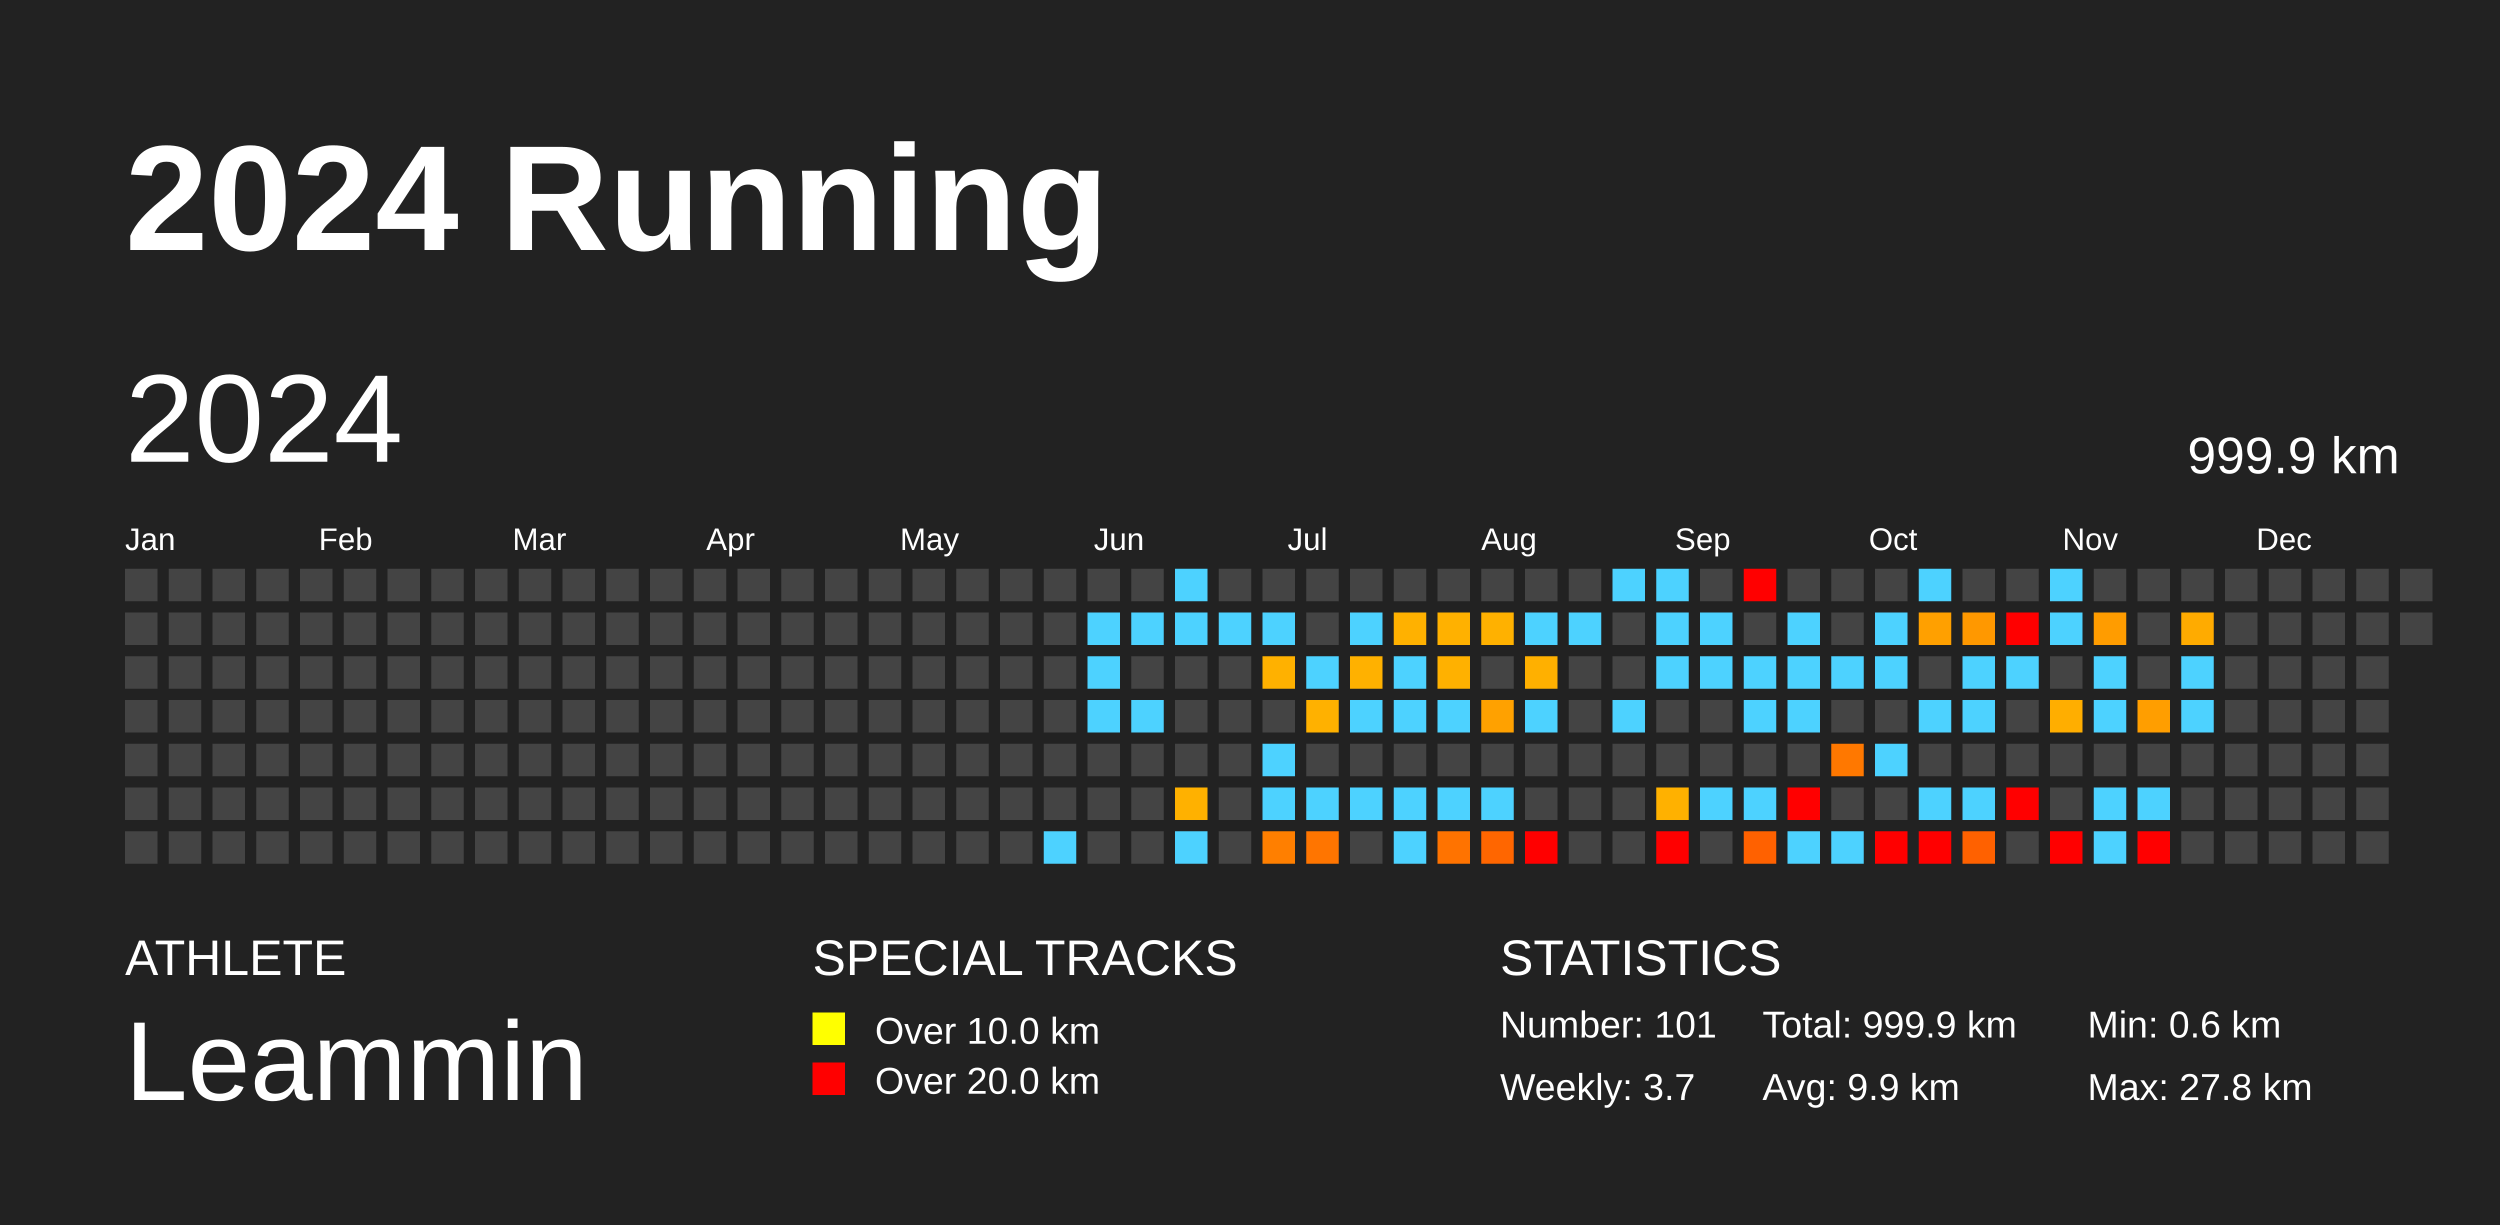
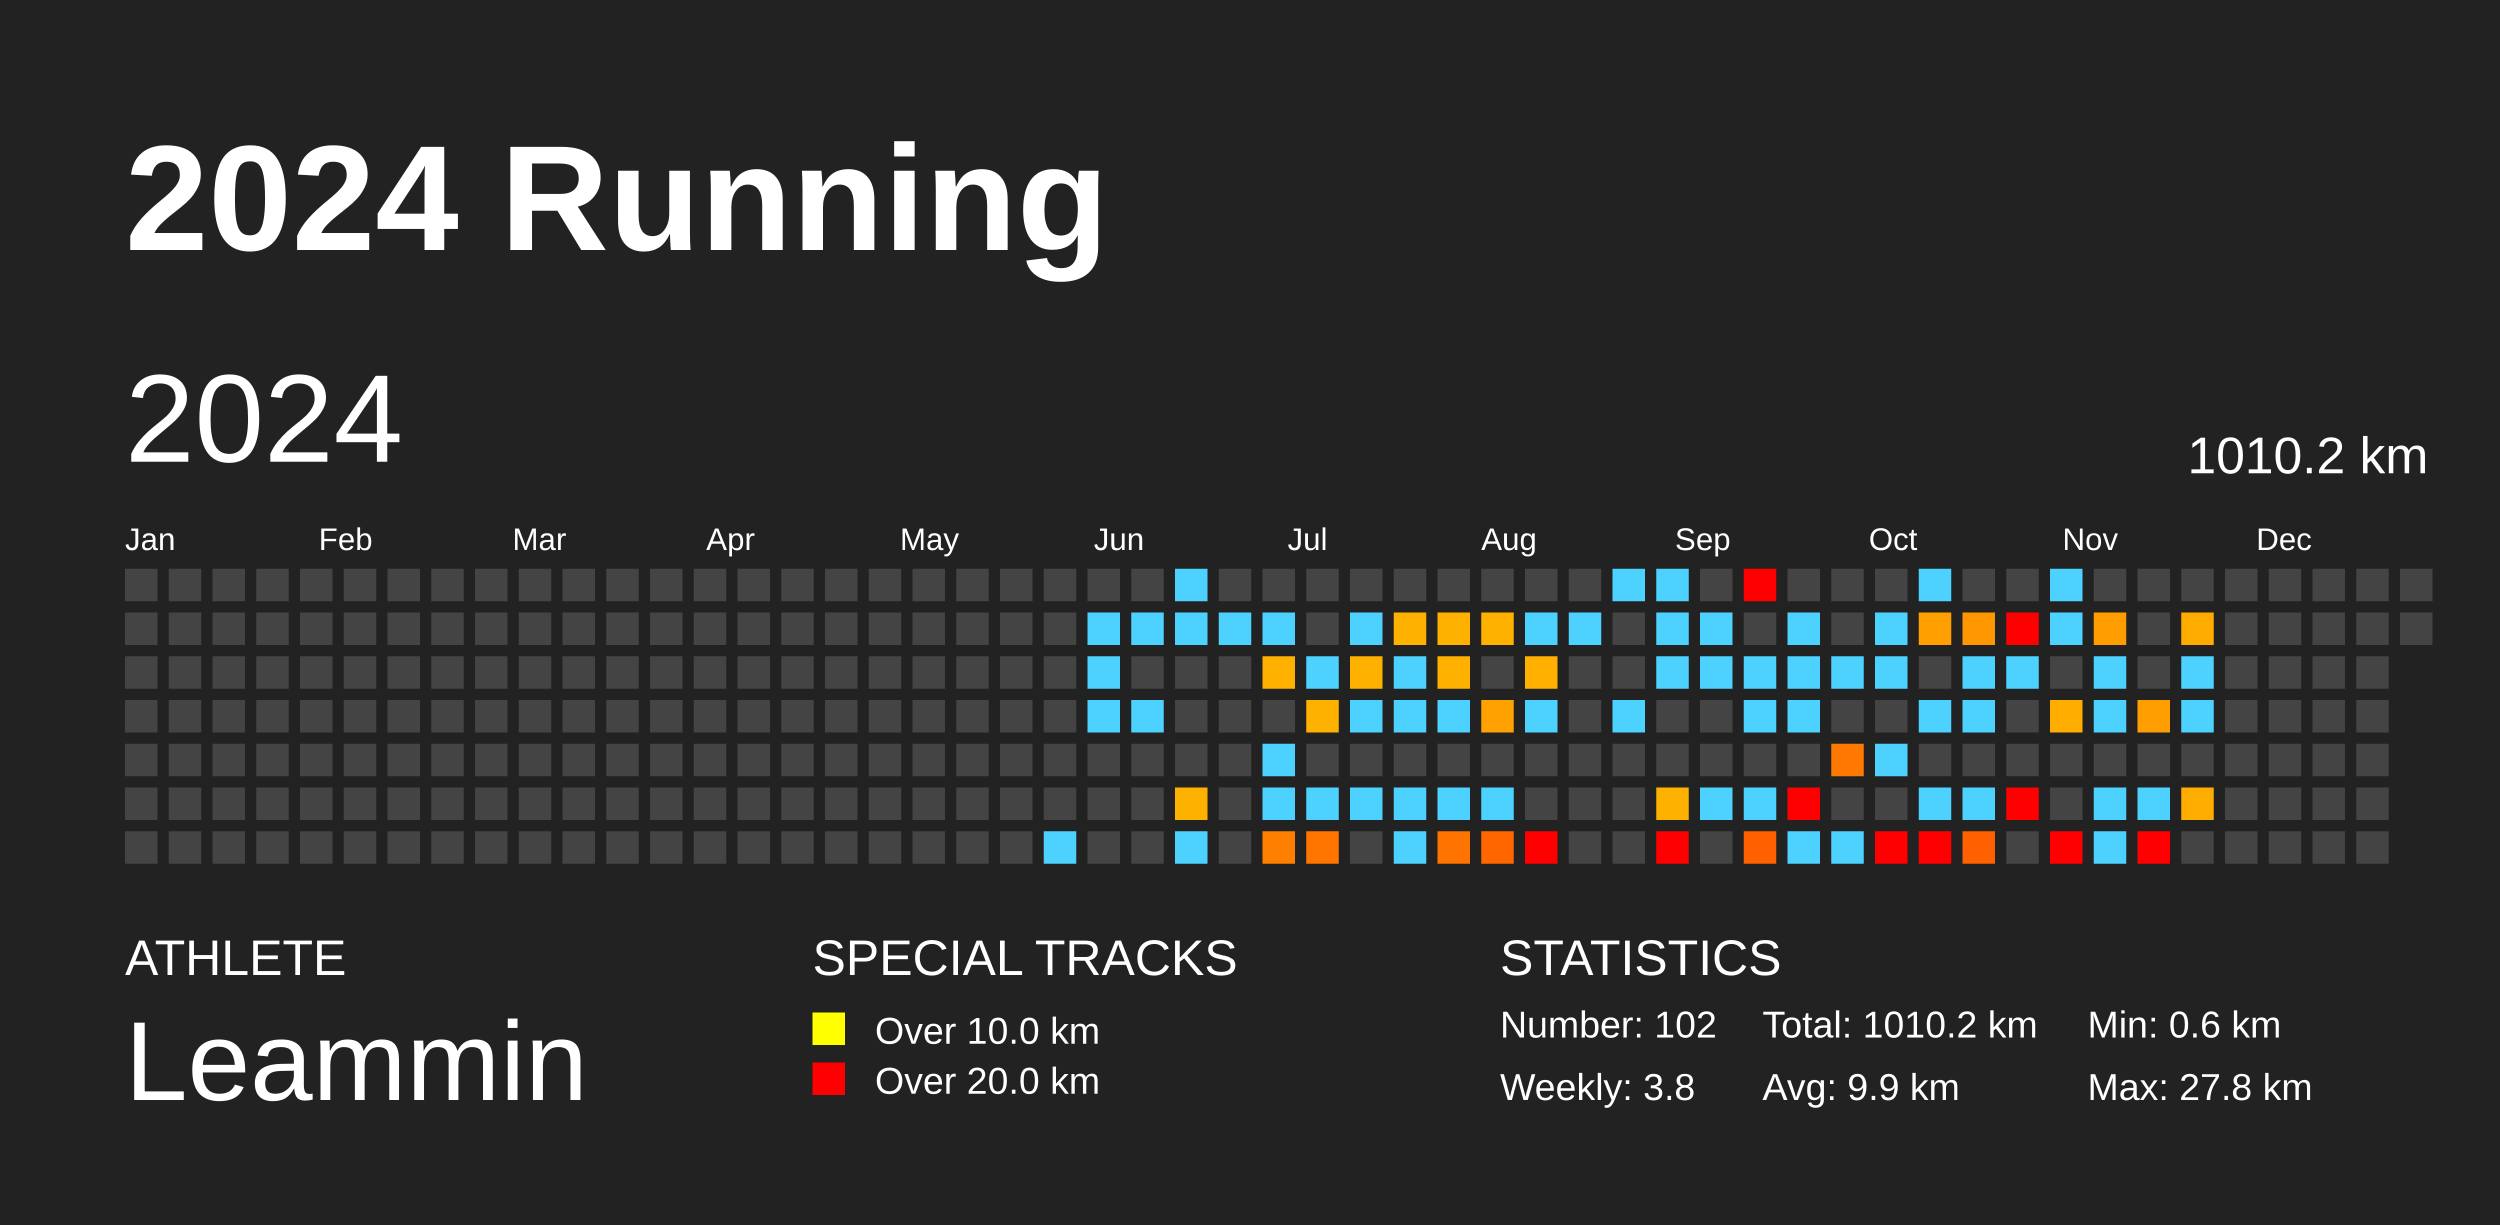
<svg xmlns="http://www.w3.org/2000/svg" baseProfile="full" height="98mm" version="1.1" viewBox="0,0,200,98" width="200mm">
  <defs />
  <rect fill="#222222" height="98" width="200" x="0" y="0" />
  <text fill="#FFFFFF" style="font-size:12px; font-family:Arial; font-weight:bold;" x="10" y="20">2024 Running</text>
  <text fill="#FFFFFF" style="font-size:4px; font-family:Arial" x="10" y="78">ATHLETE</text>
  <text fill="#FFFFFF" style="font-size:9px; font-family:Arial" x="10" y="88">Leammin</text>
  <text fill="#FFFFFF" style="font-size:4px; font-family:Arial" x="65" y="78">SPECIAL TRACKS</text>
  <rect fill="yellow" height="2.6" width="2.6" x="65" y="81" />
  <text fill="#FFFFFF" style="font-size:3px; font-family:Arial" x="70" y="83.5">Over 10.0 km</text>
  <rect fill="red" height="2.6" width="2.6" x="65" y="85" />
  <text fill="#FFFFFF" style="font-size:3px; font-family:Arial" x="70" y="87.5">Over 20.0 km</text>
  <text fill="#FFFFFF" style="font-size:4px; font-family:Arial" x="120" y="78">STATISTICS</text>
-   <text fill="#FFFFFF" style="font-size:3px; font-family:Arial" x="120" y="83">Number: 101</text>
-   <text fill="#FFFFFF" style="font-size:3px; font-family:Arial" x="120" y="88">Weekly: 3.7</text>
-   <text fill="#FFFFFF" style="font-size:3px; font-family:Arial" x="141" y="83">Total: 999.9 km</text>
+   <text fill="#FFFFFF" style="font-size:3px; font-family:Arial" x="120" y="83">Number: 102</text>
+   <text fill="#FFFFFF" style="font-size:3px; font-family:Arial" x="120" y="88">Weekly: 3.8</text>
+   <text fill="#FFFFFF" style="font-size:3px; font-family:Arial" x="141" y="83">Total: 1010.2 km</text>
  <text fill="#FFFFFF" style="font-size:3px; font-family:Arial" x="141" y="88">Avg: 9.9 km</text>
  <text fill="#FFFFFF" style="font-size:3px; font-family:Arial" x="167" y="83">Min: 0.6 km</text>
  <text fill="#FFFFFF" style="font-size:3px; font-family:Arial" x="167" y="88">Max: 27.8 km</text>
  <text dominant-baseline="hanging" fill="#FFFFFF" style="font-size:10.0px; font-family:Arial;" x="10" y="30">2024</text>
-   <text dominant-baseline="hanging" fill="#FFFFFF" style="font-size:4.125px; font-family:Arial;" x="175" y="35">999.9 km</text>
+   <text dominant-baseline="hanging" fill="#FFFFFF" style="font-size:4.125px; font-family:Arial;" x="175" y="35">1010.2 km</text>
  <text fill="#FFFFFF" style="font-size:2.5px; font-family:Arial" x="10.0" y="44">Jan</text>
  <text fill="#FFFFFF" style="font-size:2.5px; font-family:Arial" x="25.5" y="44">Feb</text>
  <text fill="#FFFFFF" style="font-size:2.5px; font-family:Arial" x="41.0" y="44">Mar</text>
  <text fill="#FFFFFF" style="font-size:2.5px; font-family:Arial" x="56.5" y="44">Apr</text>
  <text fill="#FFFFFF" style="font-size:2.5px; font-family:Arial" x="72.0" y="44">May</text>
  <text fill="#FFFFFF" style="font-size:2.5px; font-family:Arial" x="87.5" y="44">Jun</text>
  <text fill="#FFFFFF" style="font-size:2.5px; font-family:Arial" x="103.0" y="44">Jul</text>
  <text fill="#FFFFFF" style="font-size:2.5px; font-family:Arial" x="118.5" y="44">Aug</text>
  <text fill="#FFFFFF" style="font-size:2.5px; font-family:Arial" x="134.0" y="44">Sep</text>
  <text fill="#FFFFFF" style="font-size:2.5px; font-family:Arial" x="149.5" y="44">Oct</text>
  <text fill="#FFFFFF" style="font-size:2.5px; font-family:Arial" x="165.0" y="44">Nov</text>
  <text fill="#FFFFFF" style="font-size:2.5px; font-family:Arial" x="180.5" y="44">Dec</text>
  <rect fill="#444444" height="2.6" width="2.6" x="10.0" y="45.5" />
  <rect fill="#444444" height="2.6" width="2.6" x="10.0" y="49.0" />
  <rect fill="#444444" height="2.6" width="2.6" x="10.0" y="52.5" />
  <rect fill="#444444" height="2.6" width="2.6" x="10.0" y="56.0" />
  <rect fill="#444444" height="2.6" width="2.6" x="10.0" y="59.5" />
  <rect fill="#444444" height="2.6" width="2.6" x="10.0" y="63.0" />
  <rect fill="#444444" height="2.6" width="2.6" x="10.0" y="66.5" />
  <rect fill="#444444" height="2.6" width="2.6" x="13.5" y="45.5" />
  <rect fill="#444444" height="2.6" width="2.6" x="13.5" y="49.0" />
  <rect fill="#444444" height="2.6" width="2.6" x="13.5" y="52.5" />
  <rect fill="#444444" height="2.6" width="2.6" x="13.5" y="56.0" />
  <rect fill="#444444" height="2.6" width="2.6" x="13.5" y="59.5" />
  <rect fill="#444444" height="2.6" width="2.6" x="13.5" y="63.0" />
  <rect fill="#444444" height="2.6" width="2.6" x="13.5" y="66.5" />
  <rect fill="#444444" height="2.6" width="2.6" x="17.0" y="45.5" />
  <rect fill="#444444" height="2.6" width="2.6" x="17.0" y="49.0" />
  <rect fill="#444444" height="2.6" width="2.6" x="17.0" y="52.5" />
  <rect fill="#444444" height="2.6" width="2.6" x="17.0" y="56.0" />
  <rect fill="#444444" height="2.6" width="2.6" x="17.0" y="59.5" />
  <rect fill="#444444" height="2.6" width="2.6" x="17.0" y="63.0" />
  <rect fill="#444444" height="2.6" width="2.6" x="17.0" y="66.5" />
  <rect fill="#444444" height="2.6" width="2.6" x="20.5" y="45.5" />
  <rect fill="#444444" height="2.6" width="2.6" x="20.5" y="49.0" />
  <rect fill="#444444" height="2.6" width="2.6" x="20.5" y="52.5" />
  <rect fill="#444444" height="2.6" width="2.6" x="20.5" y="56.0" />
  <rect fill="#444444" height="2.6" width="2.6" x="20.5" y="59.5" />
  <rect fill="#444444" height="2.6" width="2.6" x="20.5" y="63.0" />
  <rect fill="#444444" height="2.6" width="2.6" x="20.5" y="66.5" />
  <rect fill="#444444" height="2.6" width="2.6" x="24.0" y="45.5" />
  <rect fill="#444444" height="2.6" width="2.6" x="24.0" y="49.0" />
  <rect fill="#444444" height="2.6" width="2.6" x="24.0" y="52.5" />
  <rect fill="#444444" height="2.6" width="2.6" x="24.0" y="56.0" />
  <rect fill="#444444" height="2.6" width="2.6" x="24.0" y="59.5" />
  <rect fill="#444444" height="2.6" width="2.6" x="24.0" y="63.0" />
  <rect fill="#444444" height="2.6" width="2.6" x="24.0" y="66.5" />
  <rect fill="#444444" height="2.6" width="2.6" x="27.5" y="45.5" />
  <rect fill="#444444" height="2.6" width="2.6" x="27.5" y="49.0" />
  <rect fill="#444444" height="2.6" width="2.6" x="27.5" y="52.5" />
  <rect fill="#444444" height="2.6" width="2.6" x="27.5" y="56.0" />
  <rect fill="#444444" height="2.6" width="2.6" x="27.5" y="59.5" />
  <rect fill="#444444" height="2.6" width="2.6" x="27.5" y="63.0" />
  <rect fill="#444444" height="2.6" width="2.6" x="27.5" y="66.5" />
  <rect fill="#444444" height="2.6" width="2.6" x="31.0" y="45.5" />
  <rect fill="#444444" height="2.6" width="2.6" x="31.0" y="49.0" />
  <rect fill="#444444" height="2.6" width="2.6" x="31.0" y="52.5" />
  <rect fill="#444444" height="2.6" width="2.6" x="31.0" y="56.0" />
  <rect fill="#444444" height="2.6" width="2.6" x="31.0" y="59.5" />
  <rect fill="#444444" height="2.6" width="2.6" x="31.0" y="63.0" />
  <rect fill="#444444" height="2.6" width="2.6" x="31.0" y="66.5" />
  <rect fill="#444444" height="2.6" width="2.6" x="34.5" y="45.5" />
  <rect fill="#444444" height="2.6" width="2.6" x="34.5" y="49.0" />
  <rect fill="#444444" height="2.6" width="2.6" x="34.5" y="52.5" />
  <rect fill="#444444" height="2.6" width="2.6" x="34.5" y="56.0" />
  <rect fill="#444444" height="2.6" width="2.6" x="34.5" y="59.5" />
  <rect fill="#444444" height="2.6" width="2.6" x="34.5" y="63.0" />
  <rect fill="#444444" height="2.6" width="2.6" x="34.5" y="66.5" />
  <rect fill="#444444" height="2.6" width="2.6" x="38.0" y="45.5" />
  <rect fill="#444444" height="2.6" width="2.6" x="38.0" y="49.0" />
  <rect fill="#444444" height="2.6" width="2.6" x="38.0" y="52.5" />
  <rect fill="#444444" height="2.6" width="2.6" x="38.0" y="56.0" />
  <rect fill="#444444" height="2.6" width="2.6" x="38.0" y="59.5" />
  <rect fill="#444444" height="2.6" width="2.6" x="38.0" y="63.0" />
  <rect fill="#444444" height="2.6" width="2.6" x="38.0" y="66.5" />
  <rect fill="#444444" height="2.6" width="2.6" x="41.5" y="45.5" />
  <rect fill="#444444" height="2.6" width="2.6" x="41.5" y="49.0" />
  <rect fill="#444444" height="2.6" width="2.6" x="41.5" y="52.5" />
  <rect fill="#444444" height="2.6" width="2.6" x="41.5" y="56.0" />
  <rect fill="#444444" height="2.6" width="2.6" x="41.5" y="59.5" />
  <rect fill="#444444" height="2.6" width="2.6" x="41.5" y="63.0" />
  <rect fill="#444444" height="2.6" width="2.6" x="41.5" y="66.5" />
  <rect fill="#444444" height="2.6" width="2.6" x="45.0" y="45.5" />
  <rect fill="#444444" height="2.6" width="2.6" x="45.0" y="49.0" />
  <rect fill="#444444" height="2.6" width="2.6" x="45.0" y="52.5" />
  <rect fill="#444444" height="2.6" width="2.6" x="45.0" y="56.0" />
  <rect fill="#444444" height="2.6" width="2.6" x="45.0" y="59.5" />
  <rect fill="#444444" height="2.6" width="2.6" x="45.0" y="63.0" />
  <rect fill="#444444" height="2.6" width="2.6" x="45.0" y="66.5" />
  <rect fill="#444444" height="2.6" width="2.6" x="48.5" y="45.5" />
  <rect fill="#444444" height="2.6" width="2.6" x="48.5" y="49.0" />
  <rect fill="#444444" height="2.6" width="2.6" x="48.5" y="52.5" />
  <rect fill="#444444" height="2.6" width="2.6" x="48.5" y="56.0" />
  <rect fill="#444444" height="2.6" width="2.6" x="48.5" y="59.5" />
  <rect fill="#444444" height="2.6" width="2.6" x="48.5" y="63.0" />
  <rect fill="#444444" height="2.6" width="2.6" x="48.5" y="66.5" />
  <rect fill="#444444" height="2.6" width="2.6" x="52.0" y="45.5" />
  <rect fill="#444444" height="2.6" width="2.6" x="52.0" y="49.0" />
  <rect fill="#444444" height="2.6" width="2.6" x="52.0" y="52.5" />
  <rect fill="#444444" height="2.6" width="2.6" x="52.0" y="56.0" />
  <rect fill="#444444" height="2.6" width="2.6" x="52.0" y="59.5" />
  <rect fill="#444444" height="2.6" width="2.6" x="52.0" y="63.0" />
  <rect fill="#444444" height="2.6" width="2.6" x="52.0" y="66.5" />
  <rect fill="#444444" height="2.6" width="2.6" x="55.5" y="45.5" />
  <rect fill="#444444" height="2.6" width="2.6" x="55.5" y="49.0" />
  <rect fill="#444444" height="2.6" width="2.6" x="55.5" y="52.5" />
  <rect fill="#444444" height="2.6" width="2.6" x="55.5" y="56.0" />
  <rect fill="#444444" height="2.6" width="2.6" x="55.5" y="59.5" />
  <rect fill="#444444" height="2.6" width="2.6" x="55.5" y="63.0" />
  <rect fill="#444444" height="2.6" width="2.6" x="55.5" y="66.5" />
  <rect fill="#444444" height="2.6" width="2.6" x="59.0" y="45.5" />
  <rect fill="#444444" height="2.6" width="2.6" x="59.0" y="49.0" />
  <rect fill="#444444" height="2.6" width="2.6" x="59.0" y="52.5" />
  <rect fill="#444444" height="2.6" width="2.6" x="59.0" y="56.0" />
  <rect fill="#444444" height="2.6" width="2.6" x="59.0" y="59.5" />
  <rect fill="#444444" height="2.6" width="2.6" x="59.0" y="63.0" />
  <rect fill="#444444" height="2.6" width="2.6" x="59.0" y="66.5" />
  <rect fill="#444444" height="2.6" width="2.6" x="62.5" y="45.5" />
  <rect fill="#444444" height="2.6" width="2.6" x="62.5" y="49.0" />
  <rect fill="#444444" height="2.6" width="2.6" x="62.5" y="52.5" />
  <rect fill="#444444" height="2.6" width="2.6" x="62.5" y="56.0" />
  <rect fill="#444444" height="2.6" width="2.6" x="62.5" y="59.5" />
  <rect fill="#444444" height="2.6" width="2.6" x="62.5" y="63.0" />
  <rect fill="#444444" height="2.6" width="2.6" x="62.5" y="66.5" />
  <rect fill="#444444" height="2.6" width="2.6" x="66.0" y="45.5" />
  <rect fill="#444444" height="2.6" width="2.6" x="66.0" y="49.0" />
  <rect fill="#444444" height="2.6" width="2.6" x="66.0" y="52.5" />
  <rect fill="#444444" height="2.6" width="2.6" x="66.0" y="56.0" />
  <rect fill="#444444" height="2.6" width="2.6" x="66.0" y="59.5" />
  <rect fill="#444444" height="2.6" width="2.6" x="66.0" y="63.0" />
  <rect fill="#444444" height="2.6" width="2.6" x="66.0" y="66.5" />
  <rect fill="#444444" height="2.6" width="2.6" x="69.5" y="45.5" />
  <rect fill="#444444" height="2.6" width="2.6" x="69.5" y="49.0" />
  <rect fill="#444444" height="2.6" width="2.6" x="69.5" y="52.5" />
  <rect fill="#444444" height="2.6" width="2.6" x="69.5" y="56.0" />
  <rect fill="#444444" height="2.6" width="2.6" x="69.5" y="59.5" />
  <rect fill="#444444" height="2.6" width="2.6" x="69.5" y="63.0" />
  <rect fill="#444444" height="2.6" width="2.6" x="69.5" y="66.5" />
  <rect fill="#444444" height="2.6" width="2.6" x="73.0" y="45.5" />
  <rect fill="#444444" height="2.6" width="2.6" x="73.0" y="49.0" />
  <rect fill="#444444" height="2.6" width="2.6" x="73.0" y="52.5" />
  <rect fill="#444444" height="2.6" width="2.6" x="73.0" y="56.0" />
  <rect fill="#444444" height="2.6" width="2.6" x="73.0" y="59.5" />
  <rect fill="#444444" height="2.6" width="2.6" x="73.0" y="63.0" />
  <rect fill="#444444" height="2.6" width="2.6" x="73.0" y="66.5" />
  <rect fill="#444444" height="2.6" width="2.6" x="76.5" y="45.5" />
  <rect fill="#444444" height="2.6" width="2.6" x="76.5" y="49.0" />
  <rect fill="#444444" height="2.6" width="2.6" x="76.5" y="52.5" />
  <rect fill="#444444" height="2.6" width="2.6" x="76.5" y="56.0" />
  <rect fill="#444444" height="2.6" width="2.6" x="76.5" y="59.5" />
  <rect fill="#444444" height="2.6" width="2.6" x="76.5" y="63.0" />
  <rect fill="#444444" height="2.6" width="2.6" x="76.5" y="66.5" />
  <rect fill="#444444" height="2.6" width="2.6" x="80.0" y="45.5" />
  <rect fill="#444444" height="2.6" width="2.6" x="80.0" y="49.0" />
  <rect fill="#444444" height="2.6" width="2.6" x="80.0" y="52.5" />
  <rect fill="#444444" height="2.6" width="2.6" x="80.0" y="56.0" />
  <rect fill="#444444" height="2.6" width="2.6" x="80.0" y="59.5" />
  <rect fill="#444444" height="2.6" width="2.6" x="80.0" y="63.0" />
  <rect fill="#444444" height="2.6" width="2.6" x="80.0" y="66.5" />
  <rect fill="#444444" height="2.6" width="2.6" x="83.5" y="45.5" />
  <rect fill="#444444" height="2.6" width="2.6" x="83.5" y="49.0" />
  <rect fill="#444444" height="2.6" width="2.6" x="83.5" y="52.5" />
  <rect fill="#444444" height="2.6" width="2.6" x="83.5" y="56.0" />
  <rect fill="#444444" height="2.6" width="2.6" x="83.5" y="59.5" />
  <rect fill="#444444" height="2.6" width="2.6" x="83.5" y="63.0" />
  <rect fill="#4dd2ff" height="2.6" width="2.6" x="83.5" y="66.5" />
  <rect fill="#444444" height="2.6" width="2.6" x="87.0" y="45.5" />
  <rect fill="#4dd2ff" height="2.6" width="2.6" x="87.0" y="49.0" />
  <rect fill="#4dd2ff" height="2.6" width="2.6" x="87.0" y="52.5" />
  <rect fill="#4dd2ff" height="2.6" width="2.6" x="87.0" y="56.0" />
  <rect fill="#444444" height="2.6" width="2.6" x="87.0" y="59.5" />
  <rect fill="#444444" height="2.6" width="2.6" x="87.0" y="63.0" />
  <rect fill="#444444" height="2.6" width="2.6" x="87.0" y="66.5" />
  <rect fill="#444444" height="2.6" width="2.6" x="90.5" y="45.5" />
  <rect fill="#4dd2ff" height="2.6" width="2.6" x="90.5" y="49.0" />
  <rect fill="#444444" height="2.6" width="2.6" x="90.5" y="52.5" />
  <rect fill="#4dd2ff" height="2.6" width="2.6" x="90.5" y="56.0" />
  <rect fill="#444444" height="2.6" width="2.6" x="90.5" y="59.5" />
  <rect fill="#444444" height="2.6" width="2.6" x="90.5" y="63.0" />
  <rect fill="#444444" height="2.6" width="2.6" x="90.5" y="66.5" />
  <rect fill="#4dd2ff" height="2.6" width="2.6" x="94.0" y="45.5" />
  <rect fill="#4dd2ff" height="2.6" width="2.6" x="94.0" y="49.0" />
  <rect fill="#444444" height="2.6" width="2.6" x="94.0" y="52.5" />
  <rect fill="#444444" height="2.6" width="2.6" x="94.0" y="56.0" />
  <rect fill="#444444" height="2.6" width="2.6" x="94.0" y="59.5" />
  <rect fill="#ffb100" height="2.6" width="2.6" x="94.0" y="63.0" />
  <rect fill="#4dd2ff" height="2.6" width="2.6" x="94.0" y="66.5" />
  <rect fill="#444444" height="2.6" width="2.6" x="97.5" y="45.5" />
  <rect fill="#4dd2ff" height="2.6" width="2.6" x="97.5" y="49.0" />
  <rect fill="#444444" height="2.6" width="2.6" x="97.5" y="52.5" />
  <rect fill="#444444" height="2.6" width="2.6" x="97.5" y="56.0" />
  <rect fill="#444444" height="2.6" width="2.6" x="97.5" y="59.5" />
  <rect fill="#444444" height="2.6" width="2.6" x="97.5" y="63.0" />
  <rect fill="#444444" height="2.6" width="2.6" x="97.5" y="66.5" />
  <rect fill="#444444" height="2.6" width="2.6" x="101.0" y="45.5" />
  <rect fill="#4dd2ff" height="2.6" width="2.6" x="101.0" y="49.0" />
  <rect fill="#ffb100" height="2.6" width="2.6" x="101.0" y="52.5" />
  <rect fill="#444444" height="2.6" width="2.6" x="101.0" y="56.0" />
  <rect fill="#4dd2ff" height="2.6" width="2.6" x="101.0" y="59.5" />
  <rect fill="#4dd2ff" height="2.6" width="2.6" x="101.0" y="63.0" />
  <rect fill="#ff7f00" height="2.6" width="2.6" x="101.0" y="66.5" />
  <rect fill="#444444" height="2.6" width="2.6" x="104.5" y="45.5" />
  <rect fill="#444444" height="2.6" width="2.6" x="104.5" y="49.0" />
  <rect fill="#4dd2ff" height="2.6" width="2.6" x="104.5" y="52.5" />
  <rect fill="#ffb100" height="2.6" width="2.6" x="104.5" y="56.0" />
  <rect fill="#444444" height="2.6" width="2.6" x="104.5" y="59.5" />
  <rect fill="#4dd2ff" height="2.6" width="2.6" x="104.5" y="63.0" />
  <rect fill="#ff7500" height="2.6" width="2.6" x="104.5" y="66.5" />
  <rect fill="#444444" height="2.6" width="2.6" x="108.0" y="45.5" />
  <rect fill="#4dd2ff" height="2.6" width="2.6" x="108.0" y="49.0" />
  <rect fill="#ffb100" height="2.6" width="2.6" x="108.0" y="52.5" />
  <rect fill="#4dd2ff" height="2.6" width="2.6" x="108.0" y="56.0" />
  <rect fill="#444444" height="2.6" width="2.6" x="108.0" y="59.5" />
  <rect fill="#4dd2ff" height="2.6" width="2.6" x="108.0" y="63.0" />
  <rect fill="#444444" height="2.6" width="2.6" x="108.0" y="66.5" />
  <rect fill="#444444" height="2.6" width="2.6" x="111.5" y="45.5" />
  <rect fill="#ffb100" height="2.6" width="2.6" x="111.5" y="49.0" />
  <rect fill="#4dd2ff" height="2.6" width="2.6" x="111.5" y="52.5" />
  <rect fill="#4dd2ff" height="2.6" width="2.6" x="111.5" y="56.0" />
  <rect fill="#444444" height="2.6" width="2.6" x="111.5" y="59.5" />
  <rect fill="#4dd2ff" height="2.6" width="2.6" x="111.5" y="63.0" />
  <rect fill="#4dd2ff" height="2.6" width="2.6" x="111.5" y="66.5" />
  <rect fill="#444444" height="2.6" width="2.6" x="115.0" y="45.5" />
  <rect fill="#ffb100" height="2.6" width="2.6" x="115.0" y="49.0" />
  <rect fill="#ffb100" height="2.6" width="2.6" x="115.0" y="52.5" />
  <rect fill="#4dd2ff" height="2.6" width="2.6" x="115.0" y="56.0" />
  <rect fill="#444444" height="2.6" width="2.6" x="115.0" y="59.5" />
  <rect fill="#4dd2ff" height="2.6" width="2.6" x="115.0" y="63.0" />
  <rect fill="#ff7300" height="2.6" width="2.6" x="115.0" y="66.5" />
  <rect fill="#444444" height="2.6" width="2.6" x="118.5" y="45.5" />
  <rect fill="#ffb100" height="2.6" width="2.6" x="118.5" y="49.0" />
  <rect fill="#444444" height="2.6" width="2.6" x="118.5" y="52.5" />
  <rect fill="#ffa100" height="2.6" width="2.6" x="118.5" y="56.0" />
  <rect fill="#444444" height="2.6" width="2.6" x="118.5" y="59.5" />
  <rect fill="#4dd2ff" height="2.6" width="2.6" x="118.5" y="63.0" />
  <rect fill="#ff6600" height="2.6" width="2.6" x="118.5" y="66.5" />
  <rect fill="#444444" height="2.6" width="2.6" x="122.0" y="45.5" />
  <rect fill="#4dd2ff" height="2.6" width="2.6" x="122.0" y="49.0" />
  <rect fill="#ffb000" height="2.6" width="2.6" x="122.0" y="52.5" />
  <rect fill="#4dd2ff" height="2.6" width="2.6" x="122.0" y="56.0" />
  <rect fill="#444444" height="2.6" width="2.6" x="122.0" y="59.5" />
  <rect fill="#444444" height="2.6" width="2.6" x="122.0" y="63.0" />
  <rect fill="red" height="2.6" width="2.6" x="122.0" y="66.5" />
  <rect fill="#444444" height="2.6" width="2.6" x="125.5" y="45.5" />
  <rect fill="#4dd2ff" height="2.6" width="2.6" x="125.5" y="49.0" />
  <rect fill="#444444" height="2.6" width="2.6" x="125.5" y="52.5" />
  <rect fill="#444444" height="2.6" width="2.6" x="125.5" y="56.0" />
  <rect fill="#444444" height="2.6" width="2.6" x="125.5" y="59.5" />
  <rect fill="#444444" height="2.6" width="2.6" x="125.5" y="63.0" />
  <rect fill="#444444" height="2.6" width="2.6" x="125.5" y="66.5" />
  <rect fill="#4dd2ff" height="2.6" width="2.6" x="129.0" y="45.5" />
  <rect fill="#444444" height="2.6" width="2.6" x="129.0" y="49.0" />
  <rect fill="#444444" height="2.6" width="2.6" x="129.0" y="52.5" />
  <rect fill="#4dd2ff" height="2.6" width="2.6" x="129.0" y="56.0" />
  <rect fill="#444444" height="2.6" width="2.6" x="129.0" y="59.5" />
  <rect fill="#444444" height="2.6" width="2.6" x="129.0" y="63.0" />
  <rect fill="#444444" height="2.6" width="2.6" x="129.0" y="66.5" />
  <rect fill="#4dd2ff" height="2.6" width="2.6" x="132.5" y="45.5" />
  <rect fill="#4dd2ff" height="2.6" width="2.6" x="132.5" y="49.0" />
  <rect fill="#4dd2ff" height="2.6" width="2.6" x="132.5" y="52.5" />
  <rect fill="#444444" height="2.6" width="2.6" x="132.5" y="56.0" />
  <rect fill="#444444" height="2.6" width="2.6" x="132.5" y="59.5" />
  <rect fill="#ffb100" height="2.6" width="2.6" x="132.5" y="63.0" />
  <rect fill="red" height="2.6" width="2.6" x="132.5" y="66.5" />
  <rect fill="#444444" height="2.6" width="2.6" x="136.0" y="45.5" />
  <rect fill="#4dd2ff" height="2.6" width="2.6" x="136.0" y="49.0" />
  <rect fill="#4dd2ff" height="2.6" width="2.6" x="136.0" y="52.5" />
  <rect fill="#444444" height="2.6" width="2.6" x="136.0" y="56.0" />
  <rect fill="#444444" height="2.6" width="2.6" x="136.0" y="59.5" />
  <rect fill="#4dd2ff" height="2.6" width="2.6" x="136.0" y="63.0" />
  <rect fill="#444444" height="2.6" width="2.6" x="136.0" y="66.5" />
  <rect fill="red" height="2.6" width="2.6" x="139.5" y="45.5" />
  <rect fill="#444444" height="2.6" width="2.6" x="139.5" y="49.0" />
  <rect fill="#4dd2ff" height="2.6" width="2.6" x="139.5" y="52.5" />
  <rect fill="#4dd2ff" height="2.6" width="2.6" x="139.5" y="56.0" />
  <rect fill="#444444" height="2.6" width="2.6" x="139.5" y="59.5" />
  <rect fill="#4dd2ff" height="2.6" width="2.6" x="139.5" y="63.0" />
  <rect fill="#ff6100" height="2.6" width="2.6" x="139.5" y="66.5" />
  <rect fill="#444444" height="2.6" width="2.6" x="143.0" y="45.5" />
  <rect fill="#4dd2ff" height="2.6" width="2.6" x="143.0" y="49.0" />
  <rect fill="#4dd2ff" height="2.6" width="2.6" x="143.0" y="52.5" />
  <rect fill="#4dd2ff" height="2.6" width="2.6" x="143.0" y="56.0" />
  <rect fill="#444444" height="2.6" width="2.6" x="143.0" y="59.5" />
  <rect fill="red" height="2.6" width="2.6" x="143.0" y="63.0" />
  <rect fill="#4dd2ff" height="2.6" width="2.6" x="143.0" y="66.5" />
  <rect fill="#444444" height="2.6" width="2.6" x="146.5" y="45.5" />
  <rect fill="#444444" height="2.6" width="2.6" x="146.5" y="49.0" />
  <rect fill="#4dd2ff" height="2.6" width="2.6" x="146.5" y="52.5" />
  <rect fill="#444444" height="2.6" width="2.6" x="146.5" y="56.0" />
  <rect fill="#ff7800" height="2.6" width="2.6" x="146.5" y="59.5" />
  <rect fill="#444444" height="2.6" width="2.6" x="146.5" y="63.0" />
  <rect fill="#4dd2ff" height="2.6" width="2.6" x="146.5" y="66.5" />
  <rect fill="#444444" height="2.6" width="2.6" x="150.0" y="45.5" />
  <rect fill="#4dd2ff" height="2.6" width="2.6" x="150.0" y="49.0" />
  <rect fill="#4dd2ff" height="2.6" width="2.6" x="150.0" y="52.5" />
  <rect fill="#444444" height="2.6" width="2.6" x="150.0" y="56.0" />
  <rect fill="#4dd2ff" height="2.6" width="2.6" x="150.0" y="59.5" />
  <rect fill="#444444" height="2.6" width="2.6" x="150.0" y="63.0" />
  <rect fill="red" height="2.6" width="2.6" x="150.0" y="66.5" />
  <rect fill="#4dd2ff" height="2.6" width="2.6" x="153.5" y="45.5" />
  <rect fill="#ffa000" height="2.6" width="2.6" x="153.5" y="49.0" />
  <rect fill="#444444" height="2.6" width="2.6" x="153.5" y="52.5" />
  <rect fill="#4dd2ff" height="2.6" width="2.6" x="153.5" y="56.0" />
  <rect fill="#444444" height="2.6" width="2.6" x="153.5" y="59.5" />
  <rect fill="#4dd2ff" height="2.6" width="2.6" x="153.5" y="63.0" />
  <rect fill="red" height="2.6" width="2.6" x="153.5" y="66.5" />
  <rect fill="#444444" height="2.6" width="2.6" x="157.0" y="45.5" />
  <rect fill="#ff9800" height="2.6" width="2.6" x="157.0" y="49.0" />
  <rect fill="#4dd2ff" height="2.6" width="2.6" x="157.0" y="52.5" />
  <rect fill="#4dd2ff" height="2.6" width="2.6" x="157.0" y="56.0" />
  <rect fill="#444444" height="2.6" width="2.6" x="157.0" y="59.5" />
  <rect fill="#4dd2ff" height="2.6" width="2.6" x="157.0" y="63.0" />
  <rect fill="#ff6100" height="2.6" width="2.6" x="157.0" y="66.5" />
  <rect fill="#444444" height="2.6" width="2.6" x="160.5" y="45.5" />
  <rect fill="red" height="2.6" width="2.6" x="160.5" y="49.0" />
  <rect fill="#4dd2ff" height="2.6" width="2.6" x="160.5" y="52.5" />
  <rect fill="#444444" height="2.6" width="2.6" x="160.5" y="56.0" />
  <rect fill="#444444" height="2.6" width="2.6" x="160.5" y="59.5" />
  <rect fill="red" height="2.6" width="2.6" x="160.5" y="63.0" />
  <rect fill="#444444" height="2.6" width="2.6" x="160.5" y="66.5" />
  <rect fill="#4dd2ff" height="2.6" width="2.6" x="164.0" y="45.5" />
  <rect fill="#4dd2ff" height="2.6" width="2.6" x="164.0" y="49.0" />
  <rect fill="#444444" height="2.6" width="2.6" x="164.0" y="52.5" />
  <rect fill="#ffae00" height="2.6" width="2.6" x="164.0" y="56.0" />
  <rect fill="#444444" height="2.6" width="2.6" x="164.0" y="59.5" />
  <rect fill="#444444" height="2.6" width="2.6" x="164.0" y="63.0" />
  <rect fill="red" height="2.6" width="2.6" x="164.0" y="66.5" />
  <rect fill="#444444" height="2.6" width="2.6" x="167.5" y="45.5" />
  <rect fill="#ff9c00" height="2.6" width="2.6" x="167.5" y="49.0" />
  <rect fill="#4dd2ff" height="2.6" width="2.6" x="167.5" y="52.5" />
  <rect fill="#4dd2ff" height="2.6" width="2.6" x="167.5" y="56.0" />
  <rect fill="#444444" height="2.6" width="2.6" x="167.5" y="59.5" />
  <rect fill="#4dd2ff" height="2.6" width="2.6" x="167.5" y="63.0" />
  <rect fill="#4dd2ff" height="2.6" width="2.6" x="167.5" y="66.5" />
  <rect fill="#444444" height="2.6" width="2.6" x="171.0" y="45.5" />
  <rect fill="#444444" height="2.6" width="2.6" x="171.0" y="49.0" />
  <rect fill="#444444" height="2.6" width="2.6" x="171.0" y="52.5" />
  <rect fill="#ff9e00" height="2.6" width="2.6" x="171.0" y="56.0" />
  <rect fill="#444444" height="2.6" width="2.6" x="171.0" y="59.5" />
  <rect fill="#4dd2ff" height="2.6" width="2.6" x="171.0" y="63.0" />
  <rect fill="red" height="2.6" width="2.6" x="171.0" y="66.5" />
  <rect fill="#444444" height="2.6" width="2.6" x="174.5" y="45.5" />
  <rect fill="#ffab00" height="2.6" width="2.6" x="174.5" y="49.0" />
  <rect fill="#4dd2ff" height="2.6" width="2.6" x="174.5" y="52.5" />
  <rect fill="#4dd2ff" height="2.6" width="2.6" x="174.5" y="56.0" />
  <rect fill="#444444" height="2.6" width="2.6" x="174.5" y="59.5" />
-   <rect fill="#444444" height="2.6" width="2.6" x="174.5" y="63.0" />
+   <rect fill="#ffad00" height="2.6" width="2.6" x="174.5" y="63.0" />
  <rect fill="#444444" height="2.6" width="2.6" x="174.5" y="66.5" />
  <rect fill="#444444" height="2.6" width="2.6" x="178.0" y="45.5" />
  <rect fill="#444444" height="2.6" width="2.6" x="178.0" y="49.0" />
  <rect fill="#444444" height="2.6" width="2.6" x="178.0" y="52.5" />
  <rect fill="#444444" height="2.6" width="2.6" x="178.0" y="56.0" />
  <rect fill="#444444" height="2.6" width="2.6" x="178.0" y="59.5" />
  <rect fill="#444444" height="2.6" width="2.6" x="178.0" y="63.0" />
  <rect fill="#444444" height="2.6" width="2.6" x="178.0" y="66.5" />
  <rect fill="#444444" height="2.6" width="2.6" x="181.5" y="45.5" />
  <rect fill="#444444" height="2.6" width="2.6" x="181.5" y="49.0" />
  <rect fill="#444444" height="2.6" width="2.6" x="181.5" y="52.5" />
  <rect fill="#444444" height="2.6" width="2.6" x="181.5" y="56.0" />
  <rect fill="#444444" height="2.6" width="2.6" x="181.5" y="59.5" />
  <rect fill="#444444" height="2.6" width="2.6" x="181.5" y="63.0" />
  <rect fill="#444444" height="2.6" width="2.6" x="181.5" y="66.5" />
  <rect fill="#444444" height="2.6" width="2.6" x="185.0" y="45.5" />
  <rect fill="#444444" height="2.6" width="2.6" x="185.0" y="49.0" />
  <rect fill="#444444" height="2.6" width="2.6" x="185.0" y="52.5" />
  <rect fill="#444444" height="2.6" width="2.6" x="185.0" y="56.0" />
  <rect fill="#444444" height="2.6" width="2.6" x="185.0" y="59.5" />
  <rect fill="#444444" height="2.6" width="2.6" x="185.0" y="63.0" />
  <rect fill="#444444" height="2.6" width="2.6" x="185.0" y="66.5" />
  <rect fill="#444444" height="2.6" width="2.6" x="188.5" y="45.5" />
  <rect fill="#444444" height="2.6" width="2.6" x="188.5" y="49.0" />
  <rect fill="#444444" height="2.6" width="2.6" x="188.5" y="52.5" />
  <rect fill="#444444" height="2.6" width="2.6" x="188.5" y="56.0" />
  <rect fill="#444444" height="2.6" width="2.6" x="188.5" y="59.5" />
  <rect fill="#444444" height="2.6" width="2.6" x="188.5" y="63.0" />
  <rect fill="#444444" height="2.6" width="2.6" x="188.5" y="66.5" />
  <rect fill="#444444" height="2.6" width="2.6" x="192.0" y="45.5" />
  <rect fill="#444444" height="2.6" width="2.6" x="192.0" y="49.0" />
</svg>
